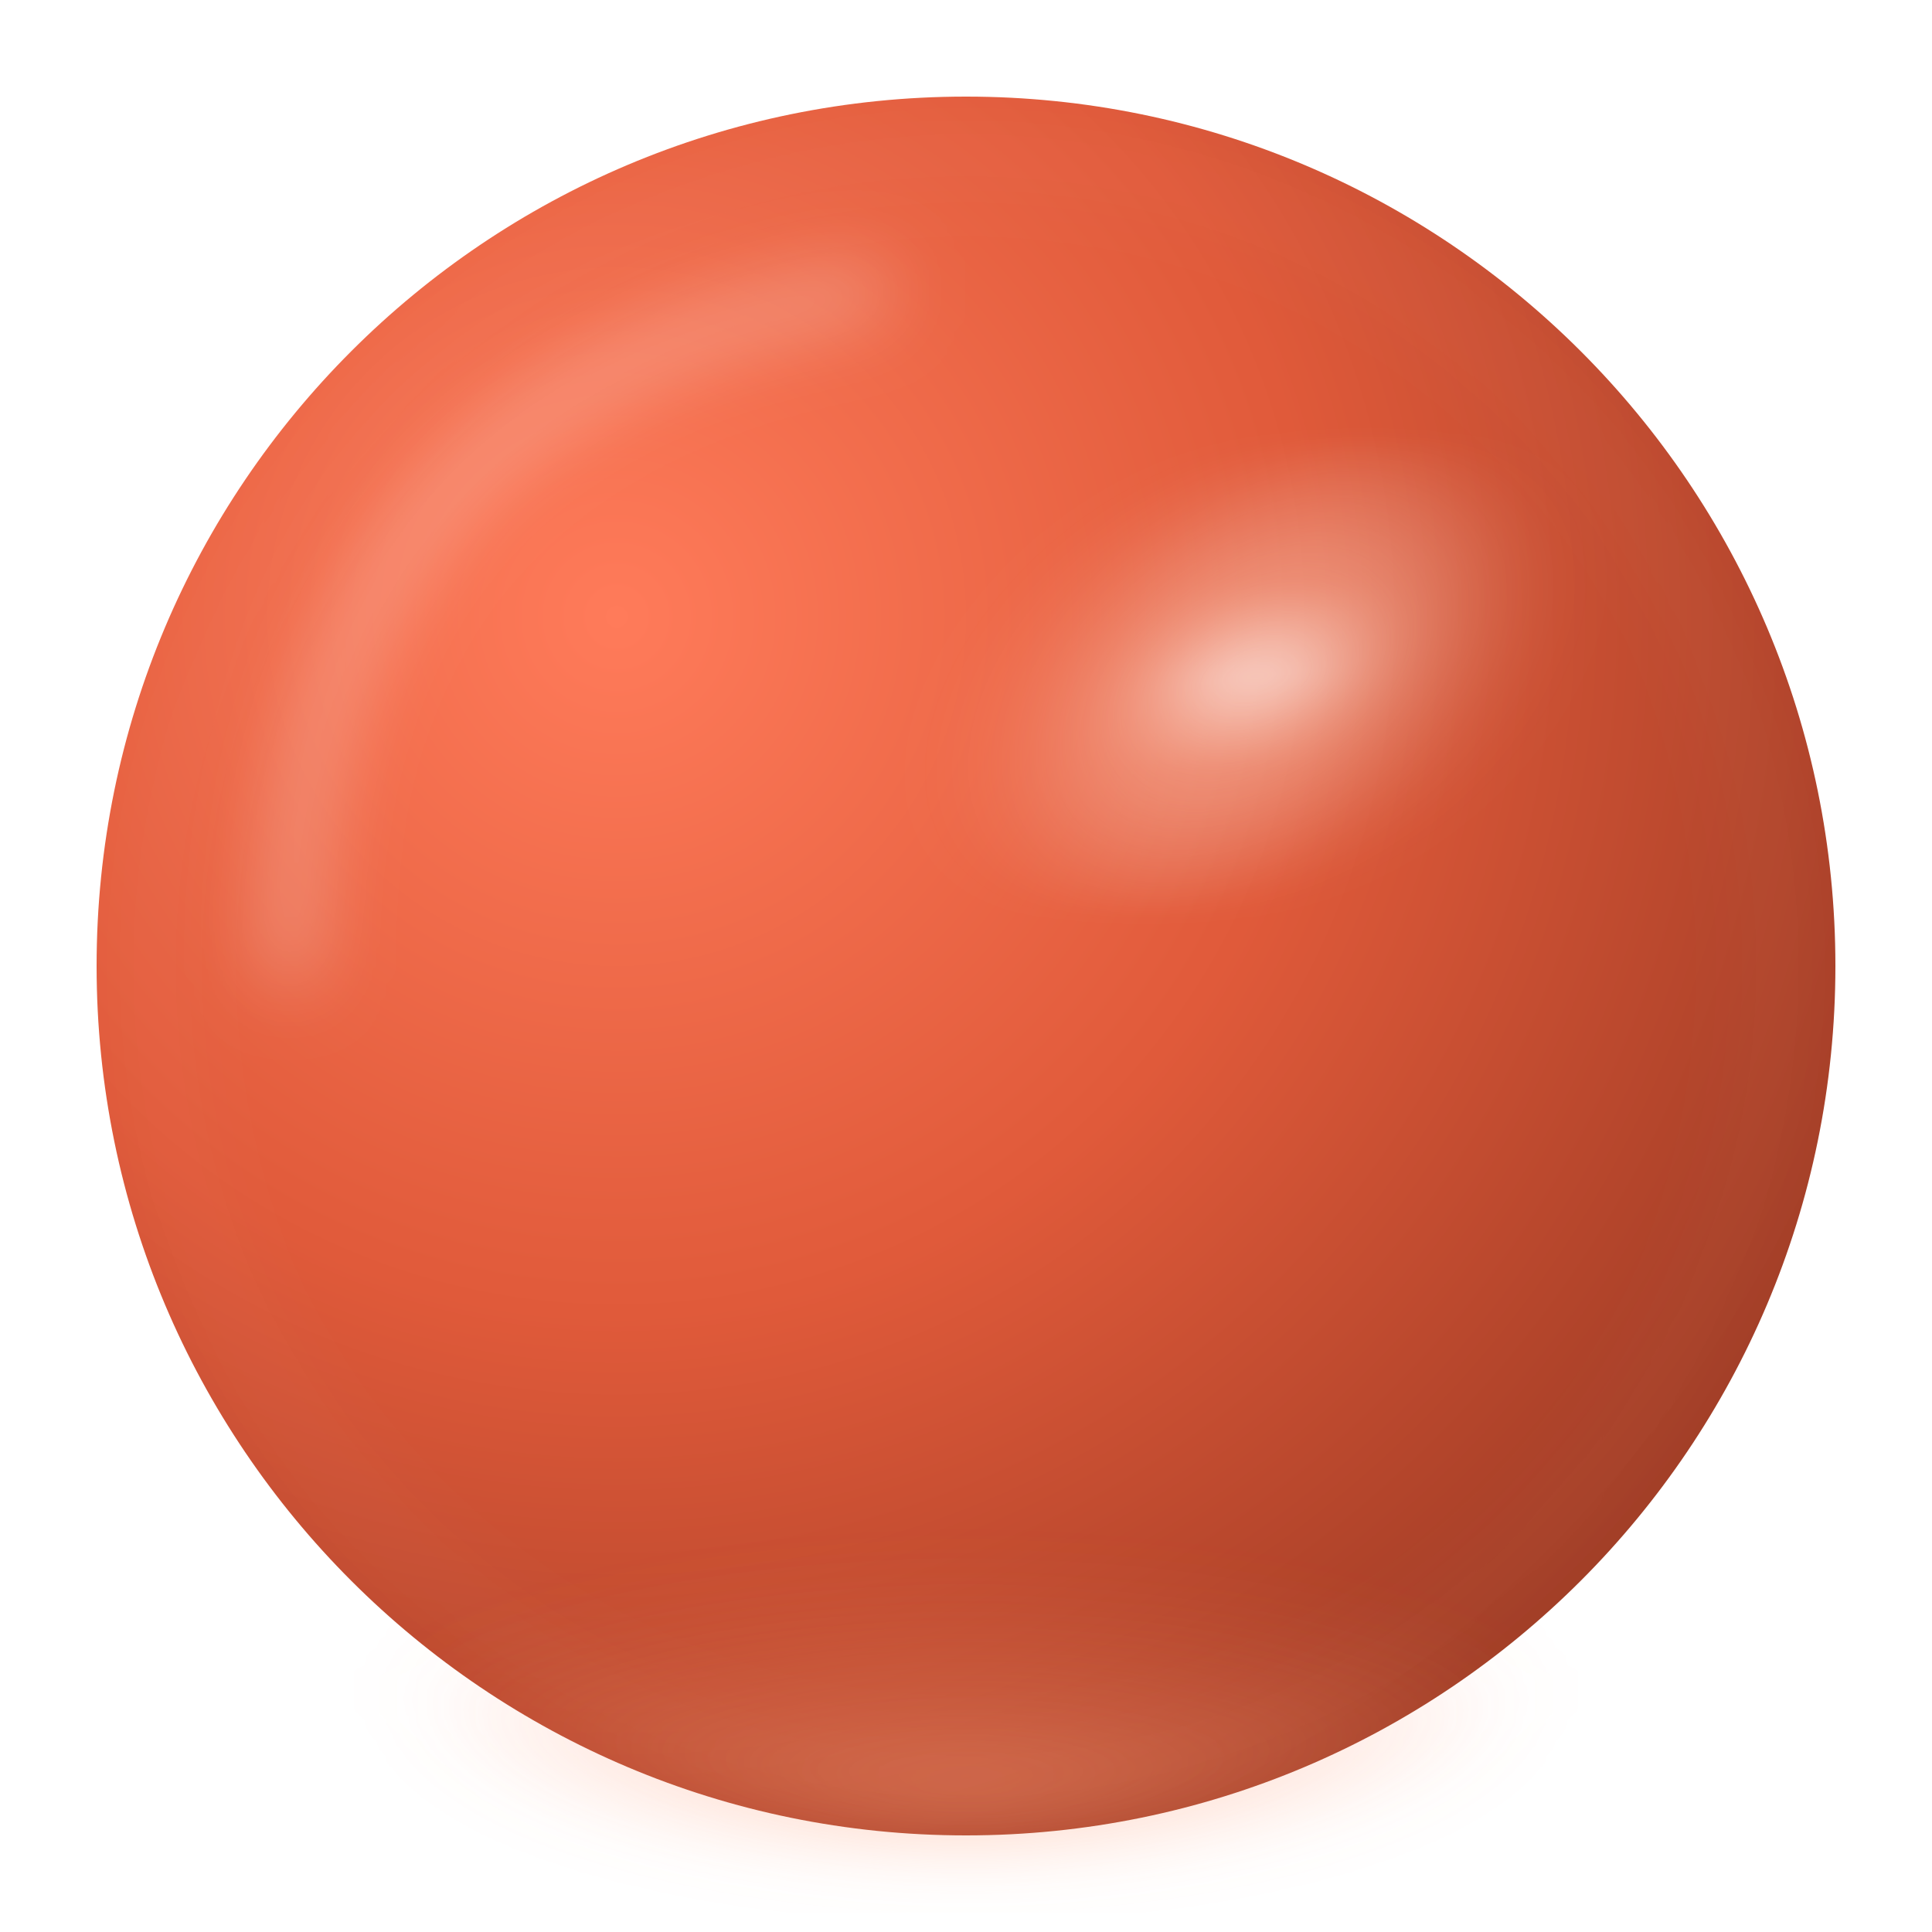
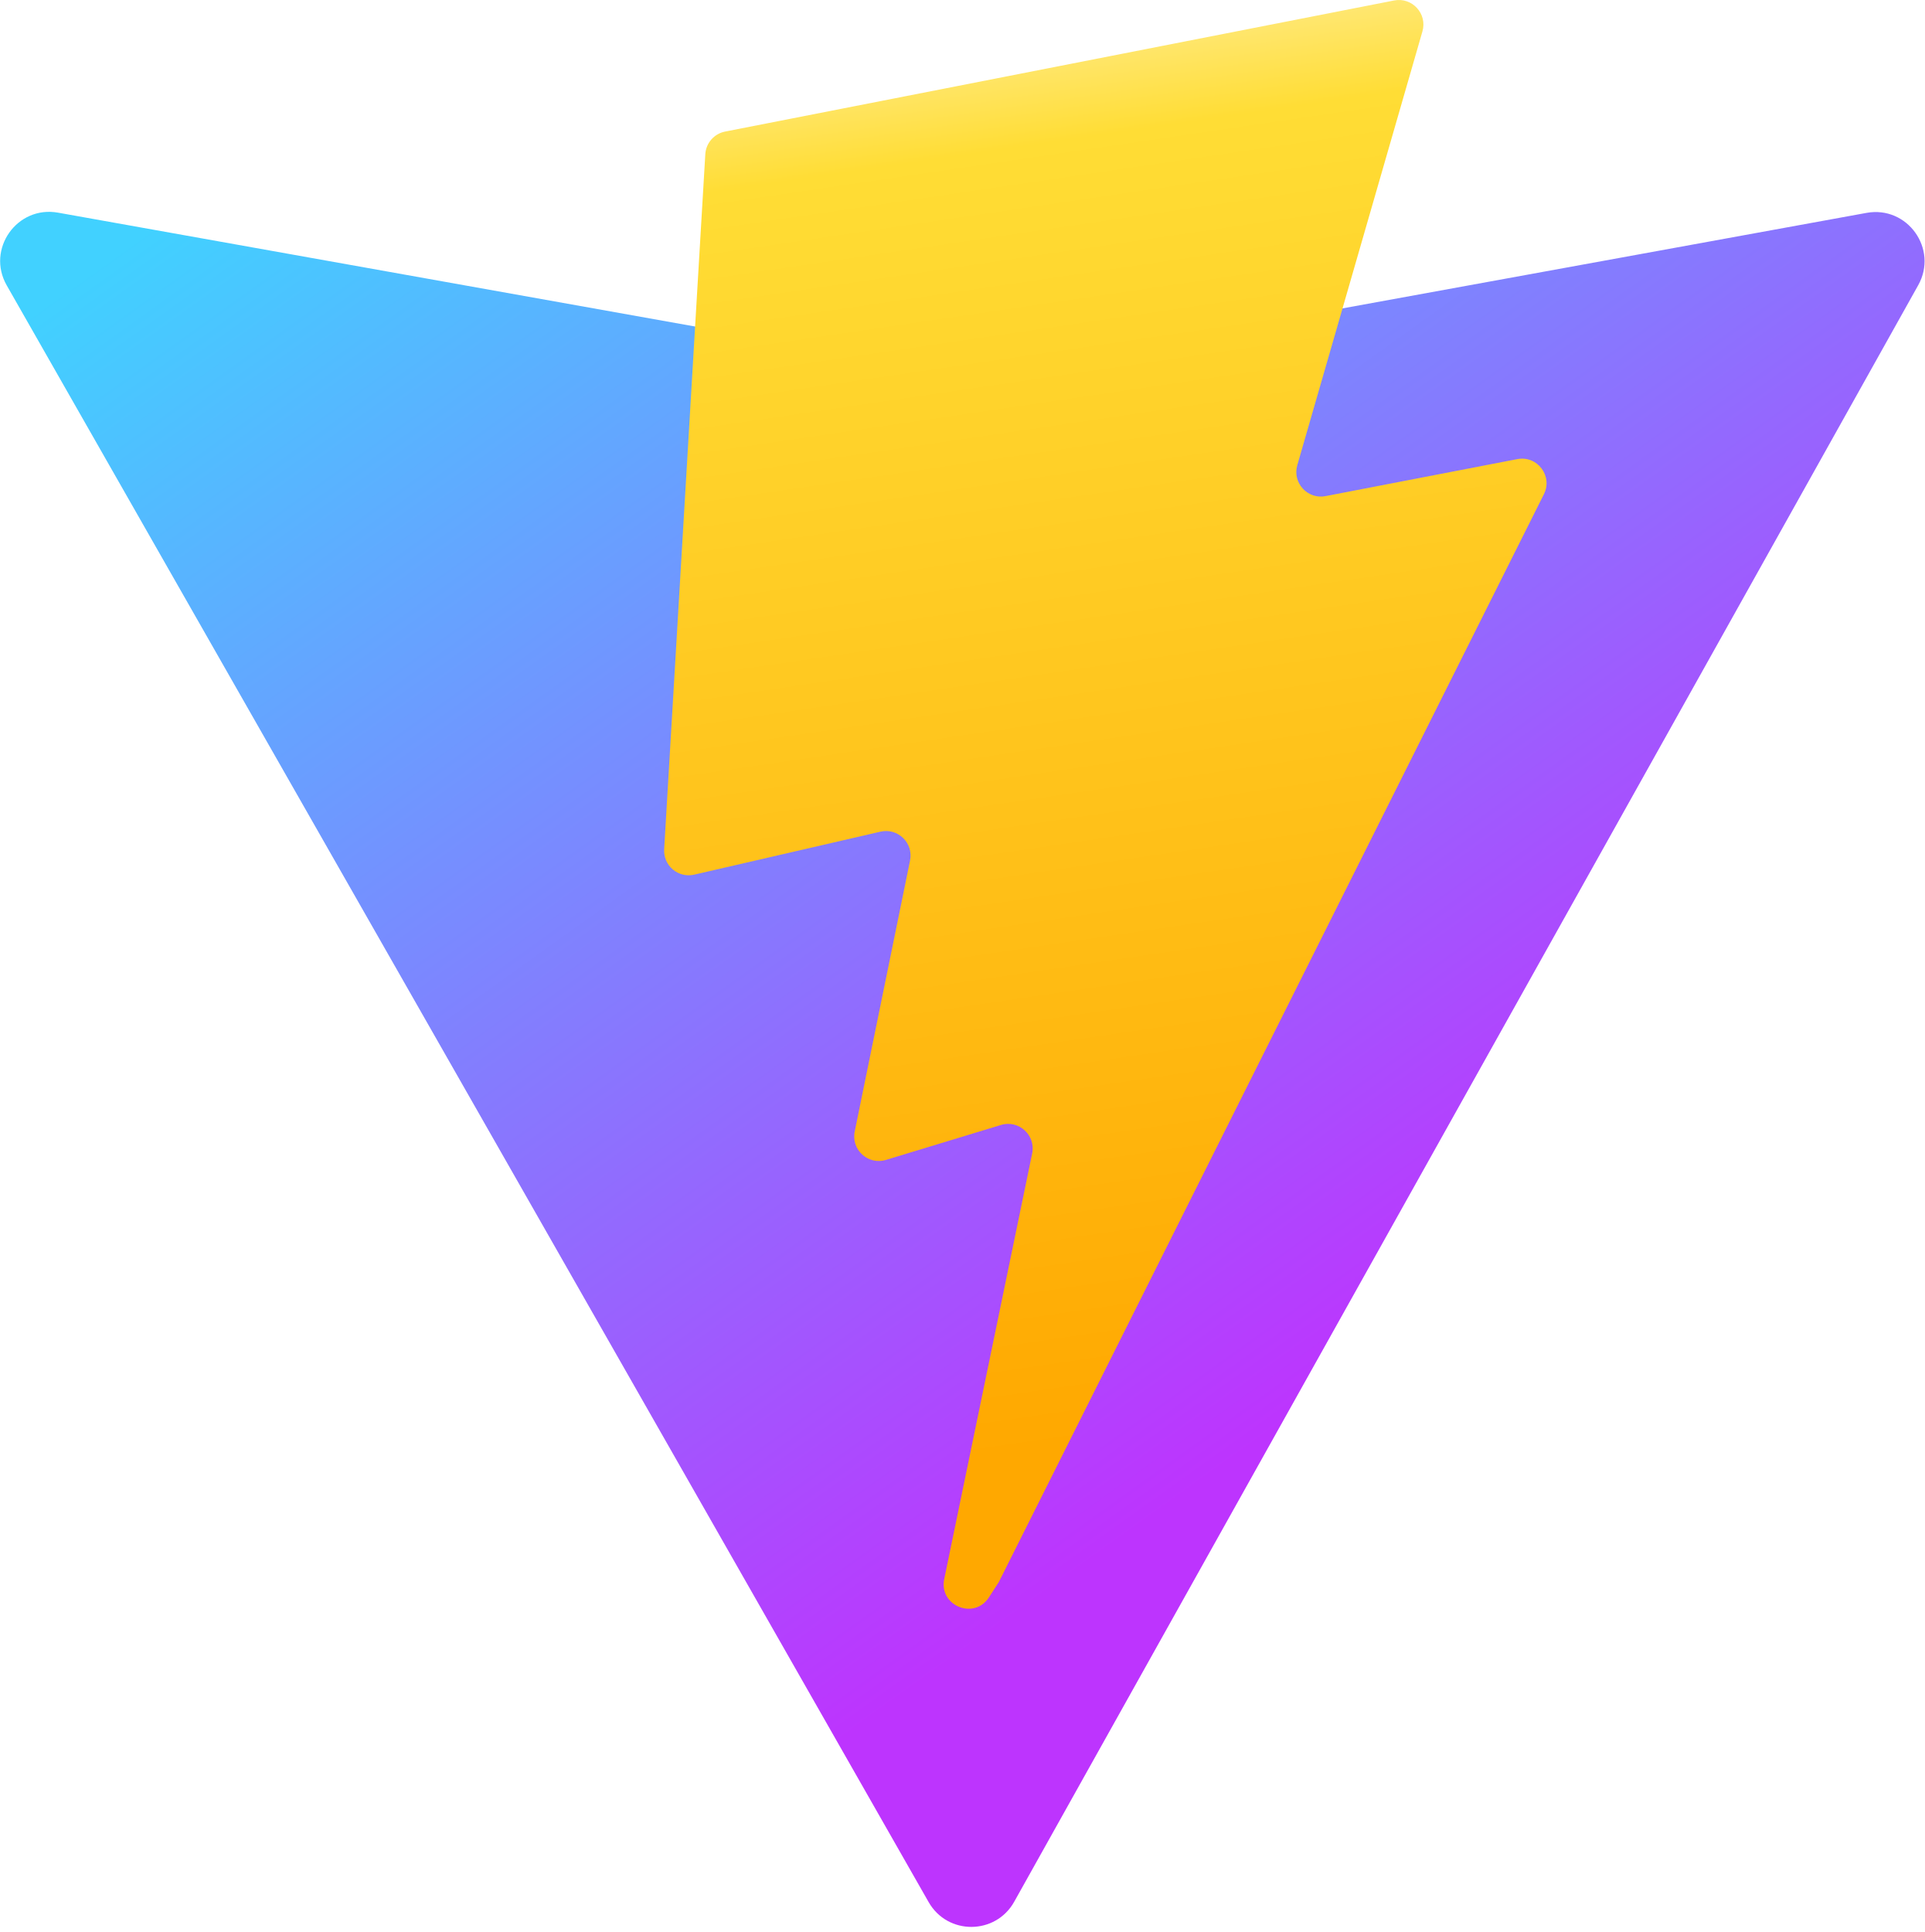
- <svg xmlns="http://www.w3.org/2000/svg" viewBox="0 0 100 100">
+ <svg xmlns="http://www.w3.org/2000/svg" aria-hidden="true" role="img" class="iconify iconify--logos" width="31.88" height="32" preserveAspectRatio="xMidYMid meet" viewBox="0 0 256 257">
  <defs>
-     <radialGradient id="baseGrad" cx="30%" cy="30%" r="80%" fx="30%" fy="30%">
-       <stop offset="0%" style="stop-color:#FF7B5A;stop-opacity:1" />
-       <stop offset="50%" style="stop-color:#E05A3A;stop-opacity:1" />
-       <stop offset="100%" style="stop-color:#9E3B24;stop-opacity:1" />
-     </radialGradient>
-     <radialGradient id="highlight" cx="50%" cy="50%" r="50%" fx="50%" fy="50%">
-       <stop offset="0%" style="stop-color:#FFFFFF;stop-opacity:0.9" />
-       <stop offset="40%" style="stop-color:#FFDDCF;stop-opacity:0.4" />
-       <stop offset="100%" style="stop-color:#FFFFFF;stop-opacity:0" />
-     </radialGradient>
-     <radialGradient id="bottomGlow" cx="50%" cy="90%" r="60%" fx="50%" fy="100%">
-       <stop offset="0%" style="stop-color:#FFA07A;stop-opacity:0.5" />
-       <stop offset="100%" style="stop-color:#FF8C69;stop-opacity:0" />
-     </radialGradient>
-     <filter id="softGlow" x="-20%" y="-20%" width="140%" height="140%">
-       <feGaussianBlur in="SourceGraphic" stdDeviation="2" />
-     </filter>
+     <linearGradient id="IconifyId1813088fe1fbc01fb466" x1="-.828%" x2="57.636%" y1="7.652%" y2="78.411%">
+       <stop offset="0%" stop-color="#41D1FF" />
+       <stop offset="100%" stop-color="#BD34FE" />
+     </linearGradient>
+     <linearGradient id="IconifyId1813088fe1fbc01fb467" x1="43.376%" x2="50.316%" y1="2.242%" y2="89.03%">
+       <stop offset="0%" stop-color="#FFEA83" />
+       <stop offset="8.333%" stop-color="#FFDD35" />
+       <stop offset="100%" stop-color="#FFA800" />
+     </linearGradient>
  </defs>
-   <circle cx="50" cy="50" r="45" fill="url(#baseGrad)" />
-   <circle cx="50" cy="50" r="42" fill="none" stroke="rgba(255,255,255,0.1)" stroke-width="1" filter="url(#softGlow)" />
-   <ellipse cx="50" cy="85" rx="30" ry="10" fill="url(#bottomGlow)" filter="url(#softGlow)" />
-   <ellipse cx="65" cy="35" rx="16" ry="10" fill="url(#highlight)" transform="rotate(-40 65 35)" filter="url(#softGlow)" />
-   <path d="M15,50 Q15,20 45,15" fill="none" stroke="rgba(255,255,255,0.4)" stroke-width="2" stroke-linecap="round" filter="url(#softGlow)" />
+   <path fill="url(#IconifyId1813088fe1fbc01fb466)" d="M255.153 37.938L134.897 252.976c-2.483 4.44-8.862 4.466-11.382.048L.875 37.958c-2.746-4.814 1.371-10.646 6.827-9.67l120.385 21.517a6.537 6.537 0 0 0 2.322-.004l117.867-21.483c5.438-.991 9.574 4.796 6.877 9.62Z" />
+   <path fill="url(#IconifyId1813088fe1fbc01fb467)" d="M185.432.063L96.44 17.501a3.268 3.268 0 0 0-2.634 3.014l-5.474 92.456a3.268 3.268 0 0 0 3.997 3.378l24.777-5.718c2.318-.535 4.413 1.507 3.936 3.838l-7.361 36.047c-.495 2.426 1.782 4.5 4.151 3.78l15.304-4.649c2.372-.72 4.652 1.36 4.15 3.788l-11.698 56.621c-.732 3.542 3.979 5.473 5.943 2.437l1.313-2.028l72.516-144.72c1.215-2.423-.88-5.186-3.54-4.672l-25.505 4.922c-2.396.462-4.435-1.77-3.759-4.114l16.646-57.705c.677-2.35-1.37-4.583-3.769-4.113Z" />
</svg>
